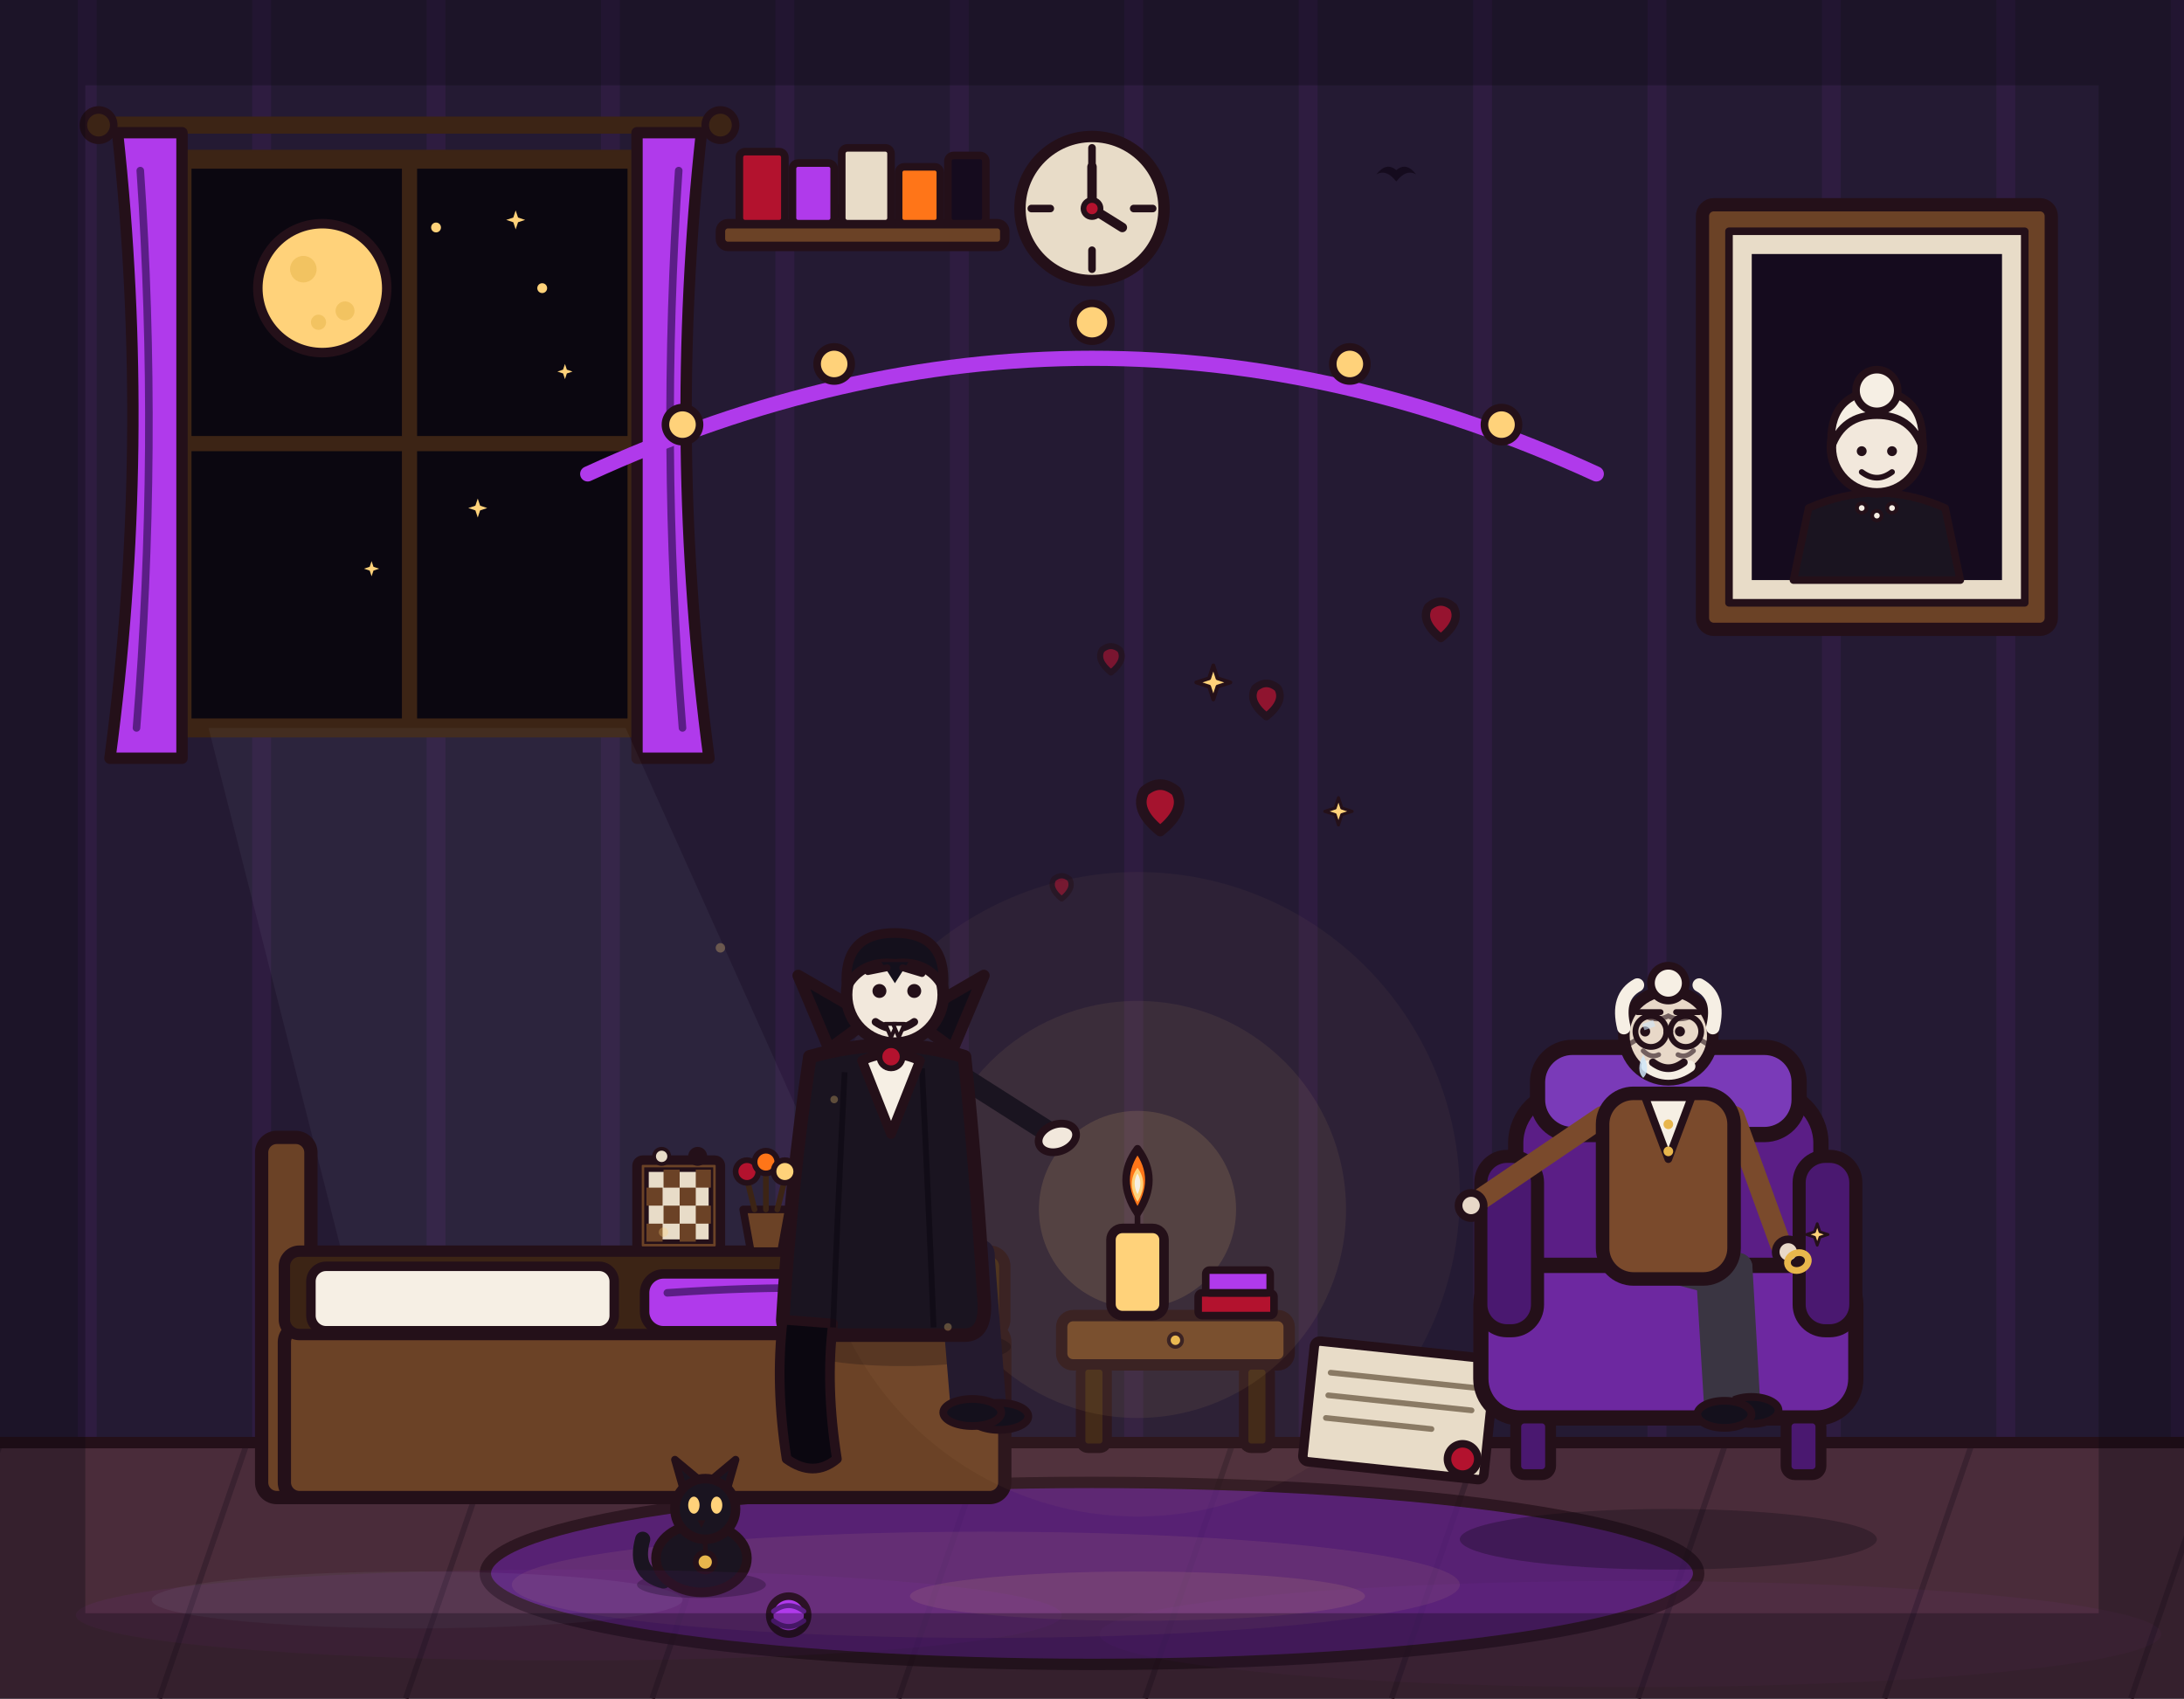
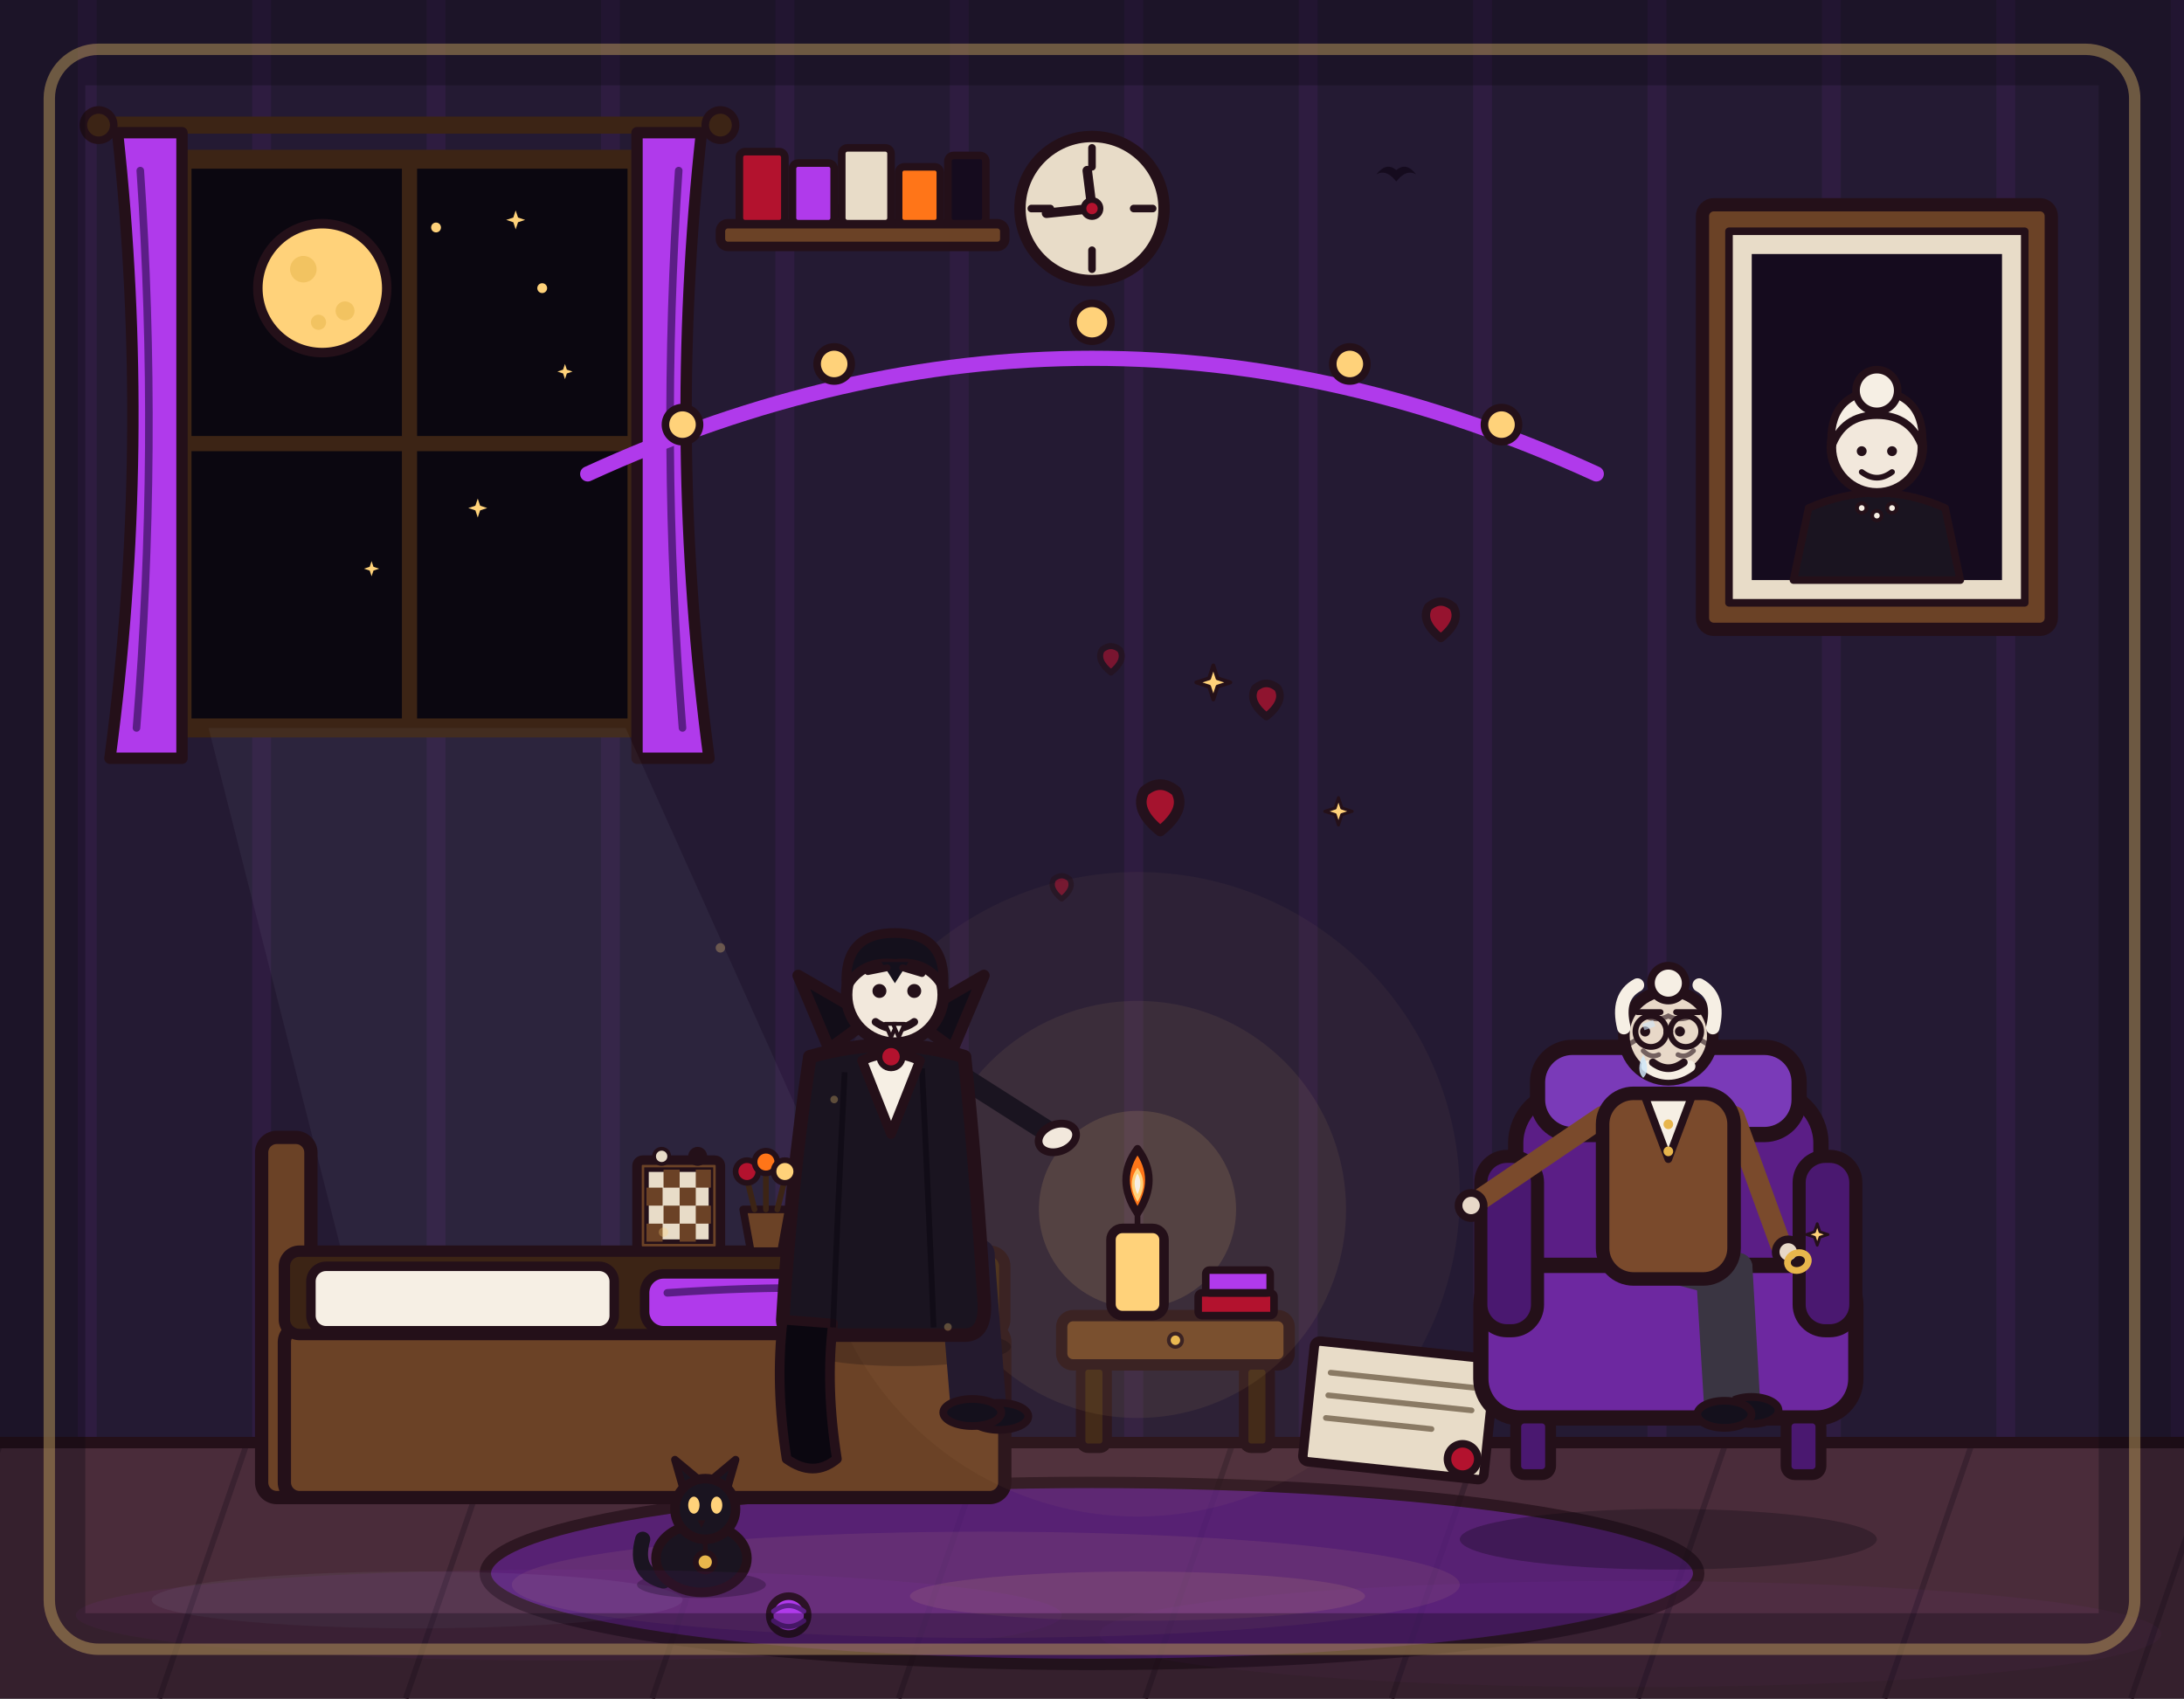
<svg xmlns="http://www.w3.org/2000/svg" viewBox="0 0 1152 896" width="1152" height="896">
  <rect x="0" y="0" width="1152" height="896" fill="#241a33" />
  <path d="M46 0V762M138 0V762M230 0V762M322 0V762M414 0V762M506 0V762M598 0V762M690 0V762M782 0V762M874 0V762M966 0V762M1058 0V762M1150 0V762" stroke="#b03aeb" stroke-width="10" opacity=".07" fill="none" />
  <path d="M0 0 Q7 -9 14 -3 Q21 -9 28 0 Q21 -4 14 5 Q7 -4 0 0 Z" transform="translate(430 112)" fill="#150b1e" />
  <path d="M0 0 Q7 -9 14 -3 Q21 -9 28 0 Q21 -4 14 5 Q7 -4 0 0 Z" transform="translate(726 92) scale(.75)" fill="#150b1e" />
  <line x1="52" y1="66" x2="380" y2="66" stroke="#3c2415" stroke-width="9" stroke-linecap="round" />
  <circle cx="52" cy="66" r="8" fill="#3c2415" stroke="#241019" stroke-width="4" stroke-linejoin="round" />
  <circle cx="380" cy="66" r="8" fill="#3c2415" stroke="#241019" stroke-width="4" stroke-linejoin="round" />
  <rect x="96" y="84" width="240" height="300" fill="#0b0710" stroke="#3c2415" stroke-width="10" stroke-linejoin="round" />
  <circle cx="170" cy="152" r="34" fill="#ffd27a" stroke="#241019" stroke-width="5" stroke-linejoin="round" />
  <circle cx="160" cy="142" r="7" fill="#e8b64c" opacity=".55" />
  <circle cx="182" cy="164" r="5" fill="#e8b64c" opacity=".55" />
  <circle cx="168" cy="170" r="4" fill="#e8b64c" opacity=".55" />
  <path d="M0 -1 L0.25 -0.25 L1 0 L0.25 0.25 L0 1 L-0.25 0.25 L-1 0 L-0.25 -0.25 Z" transform="translate(272 116) scale(5)" fill="#ffd27a" />
  <path d="M0 -1 L0.25 -0.25 L1 0 L0.25 0.25 L0 1 L-0.25 0.25 L-1 0 L-0.25 -0.25 Z" transform="translate(298 196) scale(4)" fill="#ffd27a" />
  <path d="M0 -1 L0.25 -0.25 L1 0 L0.25 0.25 L0 1 L-0.25 0.25 L-1 0 L-0.25 -0.25 Z" transform="translate(252 268) scale(5)" fill="#ffd27a" />
  <path d="M0 -1 L0.25 -0.25 L1 0 L0.25 0.25 L0 1 L-0.25 0.25 L-1 0 L-0.25 -0.25 Z" transform="translate(196 300) scale(4)" fill="#ffd27a" />
  <circle cx="286" cy="152" r="2.6" fill="#ffd27a" />
  <circle cx="230" cy="120" r="2.6" fill="#ffd27a" />
  <line x1="216" y1="84" x2="216" y2="384" stroke="#3c2415" stroke-width="8" />
  <line x1="96" y1="234" x2="336" y2="234" stroke="#3c2415" stroke-width="8" />
  <path d="M62 70 L96 70 L96 400 L58 400 Q80 235 62 70 Z" fill="#b03aeb" stroke="#241019" stroke-width="6" stroke-linejoin="round" />
  <path d="M370 70 L336 70 L336 400 L374 400 Q352 235 370 70 Z" fill="#b03aeb" stroke="#241019" stroke-width="6" stroke-linejoin="round" />
  <path d="M74 90 Q84 235 72 384" fill="none" stroke="#5b1e86" stroke-width="4" stroke-linecap="round" />
  <path d="M358 90 Q348 235 360 384" fill="none" stroke="#5b1e86" stroke-width="4" stroke-linecap="round" />
  <path d="M110 384 L330 384 L560 896 L240 896 Z" fill="#cfe6f8" opacity=".05" />
  <rect x="898" y="108" width="184" height="224" rx="6" fill="#6b4226" stroke="#241019" stroke-width="7" stroke-linejoin="round" />
  <rect x="912" y="122" width="156" height="196" fill="#e8dcc8" stroke="#241019" stroke-width="4" stroke-linejoin="round" />
  <rect x="924" y="134" width="132" height="172" fill="#150b1e" />
  <path d="M946 306 L954 268 Q990 252 1026 268 L1034 306 Z" fill="#1a1420" stroke="#241019" stroke-width="4" stroke-linejoin="round" />
  <circle cx="990" cy="236" r="24" fill="#f2e8dc" stroke="#241019" stroke-width="5" stroke-linejoin="round" />
  <path d="M966 236 Q964 208 990 206 Q1016 208 1014 236 Q1008 219 990 219 Q972 219 966 236 Z" fill="#f6efe4" stroke="#241019" stroke-width="4" stroke-linejoin="round" />
  <circle cx="990" cy="206" r="11" fill="#f6efe4" stroke="#241019" stroke-width="4" stroke-linejoin="round" />
  <circle cx="982" cy="238" r="2.6" fill="#241019" />
  <circle cx="998" cy="238" r="2.6" fill="#241019" />
  <path d="M982 249 Q990 255 998 249" fill="none" stroke="#241019" stroke-width="3" stroke-linecap="round" />
  <circle cx="982" cy="268" r="2.5" fill="#f6efe4" stroke="#241019" stroke-width="2" />
  <circle cx="990" cy="272" r="2.5" fill="#f6efe4" stroke="#241019" stroke-width="2" />
  <circle cx="998" cy="268" r="2.5" fill="#f6efe4" stroke="#241019" stroke-width="2" />
  <circle cx="576" cy="110" r="38" fill="#e8dcc8" stroke="#241019" stroke-width="6" stroke-linejoin="round" />
  <line x1="576" y1="78" x2="576" y2="88" stroke="#241019" stroke-width="4" stroke-linecap="round" />
  <line x1="608" y1="110" x2="598" y2="110" stroke="#241019" stroke-width="4" stroke-linecap="round" />
  <line x1="576" y1="142" x2="576" y2="132" stroke="#241019" stroke-width="4" stroke-linecap="round" />
  <line x1="544" y1="110" x2="554" y2="110" stroke="#241019" stroke-width="4" stroke-linecap="round" />
-   <line x1="576" y1="110" x2="576" y2="88" stroke="#241019" stroke-width="5" stroke-linecap="round" />
-   <line x1="576" y1="110" x2="592" y2="120" stroke="#241019" stroke-width="5" stroke-linecap="round" />
+   <line x1="576" y1="110" x2="573.5" y2="90" stroke="#241019" stroke-width="5" stroke-linecap="round" />
+   <line x1="576" y1="110" x2="552" y2="112.5" stroke="#241019" stroke-width="5" stroke-linecap="round" />
  <circle cx="576" cy="110" r="4.5" fill="#b3122e" stroke="#241019" stroke-width="3" />
  <path d="M310 250 Q576 128 842 250" fill="none" stroke="#b03aeb" stroke-width="8" stroke-linecap="round" />
  <circle cx="360" cy="224" r="9" fill="#ffd27a" stroke="#241019" stroke-width="4" />
  <circle cx="440" cy="192" r="9" fill="#ffd27a" stroke="#241019" stroke-width="4" />
  <circle cx="576" cy="170" r="10" fill="#ffd27a" stroke="#241019" stroke-width="4" />
  <circle cx="712" cy="192" r="9" fill="#ffd27a" stroke="#241019" stroke-width="4" />
  <circle cx="792" cy="224" r="9" fill="#ffd27a" stroke="#241019" stroke-width="4" />
  <rect x="0" y="760" width="1152" height="136" fill="#4a2c3a" />
  <path d="M0 762 L-46 896M130 762 L84 896M260 762 L214 896M390 762 L344 896M520 762 L474 896M650 762 L604 896M780 762 L734 896M910 762 L864 896M1040 762 L994 896M1170 762 L1124 896" stroke="#3a2230" stroke-width="3" fill="none" />
  <line x1="0" y1="761" x2="1152" y2="761" stroke="#241019" stroke-width="6" stroke-linecap="round" />
  <ellipse cx="576" cy="830" rx="320" ry="48" fill="#5b1e86" stroke="#241019" stroke-width="6" stroke-linejoin="round" opacity=".75" />
  <rect x="138" y="600" width="26" height="190" rx="8" fill="#6b4226" stroke="#241019" stroke-width="7" stroke-linejoin="round" />
  <rect x="150" y="700" width="380" height="90" rx="8" fill="#6b4226" stroke="#241019" stroke-width="7" stroke-linejoin="round" />
  <rect x="150" y="660" width="380" height="44" rx="8" fill="#3c2415" stroke="#241019" stroke-width="6" stroke-linejoin="round" />
  <rect x="164" y="668" width="160" height="34" rx="8" fill="#f6efe4" stroke="#241019" stroke-width="5" stroke-linejoin="round" />
  <rect x="340" y="672" width="167" height="30" rx="10" fill="#b03aeb" stroke="#241019" stroke-width="5" stroke-linejoin="round" />
  <path d="M352 682 Q440 676 494 684" fill="none" stroke="#5b1e86" stroke-width="4" stroke-linecap="round" />
  <rect x="560" y="694" width="120" height="26" rx="6" fill="#6b4226" stroke="#241019" stroke-width="6" stroke-linejoin="round" />
  <rect x="570" y="720" width="14" height="44" rx="4" fill="#3c2415" stroke="#241019" stroke-width="5" stroke-linejoin="round" />
  <rect x="656" y="720" width="14" height="44" rx="4" fill="#3c2415" stroke="#241019" stroke-width="5" stroke-linejoin="round" />
  <circle cx="620" cy="707" r="3.5" fill="#e8b64c" stroke="#241019" stroke-width="2" />
  <circle cx="600" cy="630" r="170" fill="#ffd27a" opacity=".04" />
  <circle cx="600" cy="638" r="110" fill="#ffd27a" opacity=".07" />
  <circle cx="600" cy="638" r="52" fill="#ffd27a" opacity=".13" />
  <rect x="632" y="682" width="40" height="12" rx="2" fill="#b3122e" stroke="#241019" stroke-width="4" stroke-linejoin="round" />
  <rect x="636" y="670" width="34" height="12" rx="2" fill="#b03aeb" stroke="#241019" stroke-width="4" stroke-linejoin="round" />
  <rect x="586" y="648" width="28" height="46" rx="6" fill="#ffd27a" stroke="#241019" stroke-width="5" stroke-linejoin="round" />
  <line x1="600" y1="648" x2="600" y2="640" stroke="#241019" stroke-width="3" stroke-linecap="round" />
  <path d="M600 640 Q588 622 600 606 Q612 622 600 640 Z" fill="#ff7518" stroke="#241019" stroke-width="4" stroke-linejoin="round" />
  <path d="M600 634 Q594 624 600 616 Q606 624 600 634 Z" fill="#ffd27a" />
  <path d="M600 630 Q603 624 600 619 Q597 624 600 630 Z" fill="#f6efe4" />
  <g transform="rotate(6 738 744)">
    <rect x="690" y="712" width="96" height="64" rx="3" fill="#e8dcc8" stroke="#241019" stroke-width="5" stroke-linejoin="round" />
    <line x1="700" y1="728" x2="776" y2="728" stroke="#8a7a64" stroke-width="3" stroke-linecap="round" />
    <line x1="700" y1="740" x2="776" y2="740" stroke="#8a7a64" stroke-width="3" stroke-linecap="round" />
    <line x1="700" y1="752" x2="756" y2="752" stroke="#8a7a64" stroke-width="3" stroke-linecap="round" />
    <circle cx="774" cy="766" r="8" fill="#b3122e" stroke="#241019" stroke-width="4" stroke-linejoin="round" />
  </g>
  <ellipse cx="520" cy="836" rx="250" ry="28" fill="#ffd27a" opacity=".08" />
  <ellipse cx="880" cy="812" rx="110" ry="16" fill="#0b0710" opacity=".3" />
  <g transform="translate(880 748) scale(1.15)">
    <rect x="-70" y="-150" width="140" height="110" rx="24" fill="#5b1e86" stroke="#241019" stroke-width="7" stroke-linejoin="round" />
    <rect x="-86" y="-70" width="172" height="70" rx="18" fill="#6d28a0" stroke="#241019" stroke-width="7" stroke-linejoin="round" />
    <rect x="-86" y="-120" width="26" height="80" rx="12" fill="#4a1870" stroke="#241019" stroke-width="6" stroke-linejoin="round" />
    <rect x="60" y="-120" width="26" height="80" rx="12" fill="#4a1870" stroke="#241019" stroke-width="6" stroke-linejoin="round" />
    <rect x="-60" y="-170" width="120" height="40" rx="16" fill="#7a3ab8" stroke="#241019" stroke-width="7" stroke-linejoin="round" />
    <rect x="-70" y="0" width="16" height="26" rx="4" fill="#4a1870" stroke="#241019" stroke-width="5" stroke-linejoin="round" />
    <rect x="54" y="0" width="16" height="26" rx="4" fill="#4a1870" stroke="#241019" stroke-width="5" stroke-linejoin="round" />
  </g>
  <g transform="translate(880 742) scale(1.02)">
    <path d="M-8 -78 L36 -72" fill="none" stroke="#3a3542" stroke-width="15" stroke-linecap="round" />
    <path d="M36 -72 L40 -2" fill="none" stroke="#3a3542" stroke-width="15" stroke-linecap="round" />
    <ellipse cx="43" cy="2" rx="14" ry="7" fill="#14101c" stroke="#241019" stroke-width="4" stroke-linejoin="round" />
    <path d="M-16 -76 L22 -66" fill="none" stroke="#3a3542" stroke-width="15" stroke-linecap="round" />
    <path d="M22 -66 L26 0" fill="none" stroke="#3a3542" stroke-width="15" stroke-linecap="round" />
    <ellipse cx="29" cy="4" rx="14" ry="7" fill="#14101c" stroke="#241019" stroke-width="4" stroke-linejoin="round" />
    <path d="M-34 -150 L-96 -108" fill="none" stroke="#7a4a2c" stroke-width="11" stroke-linecap="round" />
    <circle cx="-102" cy="-104" r="6.5" fill="#e8d8c8" stroke="#241019" stroke-width="4" stroke-linejoin="round" />
    <path d="M34 -150 L58 -84" fill="none" stroke="#7a4a2c" stroke-width="11" stroke-linecap="round" />
    <circle cx="62" cy="-80" r="6.5" fill="#e8d8c8" stroke="#241019" stroke-width="4" stroke-linejoin="round" />
    <rect x="-34" y="-162" width="68" height="96" rx="16" fill="#7a4a2c" stroke="#241019" stroke-width="7" stroke-linejoin="round" />
    <path d="M-12 -160 L0 -128 L12 -160 Z" fill="#f6efe4" stroke="#241019" stroke-width="4" stroke-linejoin="round" />
    <circle cx="0" cy="-146" r="2.5" fill="#e8b64c" />
    <circle cx="0" cy="-132" r="2.5" fill="#e8b64c" />
    <circle cx="0" cy="-192" r="23" fill="#e8d8c8" stroke="#241019" stroke-width="6" stroke-linejoin="round" />
    <circle cx="0" cy="-219" r="9" fill="#f6efe4" stroke="#241019" stroke-width="4" stroke-linejoin="round" />
    <path d="M-23 -196 Q-27 -212 -16 -218" fill="none" stroke="#f6efe4" stroke-width="7" stroke-linecap="round" />
    <path d="M23 -196 Q27 -212 16 -218" fill="none" stroke="#f6efe4" stroke-width="7" stroke-linecap="round" />
    <circle cx="-12" cy="-194" r="2.6" fill="#241019" />
    <circle cx="6" cy="-194" r="2.6" fill="#241019" />
    <circle cx="-9" cy="-194" r="8" fill="none" stroke="#241019" stroke-width="3" stroke-linejoin="round" />
    <circle cx="9" cy="-194" r="8" fill="none" stroke="#241019" stroke-width="3" stroke-linejoin="round" />
    <line x1="-1" y1="-194" x2="1" y2="-194" stroke="#241019" stroke-width="3" stroke-linecap="round" />
    <path d="M-16 -204 L-4 -204 M4 -204 L16 -204" stroke="#241019" stroke-width="3" stroke-linecap="round" />
    <path d="M-13 -184 Q-9 -180 -5 -182 M13 -184 Q9 -180 5 -182" fill="none" stroke="#241019" stroke-width="2.5" opacity=".6" stroke-linecap="round" />
    <path d="M-11 -176 Q0 -168 11 -176" fill="none" stroke="#f6efe4" stroke-width="6" stroke-linecap="round" />
    <path d="M-8 -178 Q0 -172 8 -178" fill="none" stroke="#241019" stroke-width="4" stroke-linecap="round" />
    <path d="M-12 -202 Q-6 -199 0 -202 Q6 -199 12 -202" fill="none" stroke="#241019" stroke-width="2.5" opacity=".6" stroke-linecap="round" />
    <path d="M-16 -190 L-21 -187 M16 -190 L21 -187" stroke="#241019" stroke-width="2.5" opacity=".6" stroke-linecap="round" />
    <path d="M-13 -182 q4 8 0 12 q-4 -4 0 -12 Z" fill="#cfe6f8" opacity=".85" />
    <rect x="-13" y="-199" width="6" height="3.4" fill="#cfe6f8" opacity=".6" transform="rotate(-20 -10 -197)" />
    <ellipse cx="67" cy="-75" rx="5.5" ry="4.5" transform="rotate(-20 67 -75)" fill="none" stroke="#e8b64c" stroke-width="3.5" />
    <path d="M0 -8 L2 -2 L8 0 L2 2 L0 8 L-2 2 L-8 0 L-2 -2 Z" transform="translate(77 -89) scale(.7)" fill="#ffd27a" stroke="#241019" stroke-width="2" stroke-linejoin="round" />
  </g>
  <g transform="translate(470 688) scale(1.02)">
    <ellipse cx="6" cy="22" rx="56" ry="10" fill="#0b0710" opacity=".25" />
    <path d="M-4 -34 L46 -26" fill="none" stroke="#241a2e" stroke-width="15" stroke-linecap="round" />
    <path d="M46 -26 L52 52" fill="none" stroke="#241a2e" stroke-width="15" stroke-linecap="round" />
    <ellipse cx="56" cy="58" rx="15" ry="7" fill="#14101c" stroke="#241019" stroke-width="4" stroke-linejoin="round" />
    <path d="M-12 -32 L32 -22" fill="none" stroke="#241a2e" stroke-width="15" stroke-linecap="round" />
    <path d="M32 -22 L38 50" fill="none" stroke="#241a2e" stroke-width="15" stroke-linecap="round" />
    <ellipse cx="42" cy="56" rx="15" ry="7" fill="#14101c" stroke="#241019" stroke-width="4" stroke-linejoin="round" />
    <path d="M-36 -118 L-16 -52" fill="none" stroke="#1a1420" stroke-width="11" stroke-linecap="round" />
    <circle cx="-14" cy="-48" r="7" fill="#f2e8dc" stroke="#241019" stroke-width="4" stroke-linejoin="round" />
    <path d="M36 -118 L80 -90" fill="none" stroke="#1a1420" stroke-width="11" stroke-linecap="round" />
    <ellipse cx="86" cy="-86" rx="10" ry="7" transform="rotate(-20 86 -86)" fill="#f2e8dc" stroke="#241019" stroke-width="4" stroke-linejoin="round" />
    <path d="M-42 -128 Q-52 -60 -56 8 Q-56 16 -44 16 L38 16 Q50 16 48 -4 Q44 -70 38 -128 Q0 -140 -42 -128 Z" fill="#1a1420" stroke="#241019" stroke-width="7" stroke-linejoin="round" />
    <path d="M-56 8 Q-60 42 -54 80 Q-40 90 -28 80 Q-34 42 -30 10 Z" fill="#0b0710" stroke="#241019" stroke-width="5" stroke-linejoin="round" />
    <path d="M-24 -120 Q-28 -40 -30 12 M16 -122 Q20 -40 22 12" fill="none" stroke="#0b0710" stroke-width="3" opacity=".6" />
    <path d="M-32 -132 L-48 -170 L-10 -148 Z" fill="#120d18" stroke="#241019" stroke-width="6" stroke-linejoin="round" />
    <path d="M32 -132 L48 -170 L10 -148 Z" fill="#120d18" stroke="#241019" stroke-width="6" stroke-linejoin="round" />
    <path d="M-15 -126 L0 -88 L15 -126 Q0 -133 -15 -126 Z" fill="#f6efe4" stroke="#241019" stroke-width="5" stroke-linejoin="round" />
    <circle cx="2" cy="-160" r="25" fill="#f2e8dc" stroke="#241019" stroke-width="6" stroke-linejoin="round" />
    <path d="M-23 -164 Q-25 -192 2 -192 Q29 -192 27 -164 Q19 -178 2 -176 Q-15 -178 -23 -164 Z" fill="#14101c" stroke="#241019" stroke-width="5" stroke-linejoin="round" />
    <path d="M-5 -177 L2 -166 L9 -177 Z" fill="#14101c" />
    <circle cx="-6" cy="-162" r="3.6" fill="#241019" />
    <circle cx="12" cy="-162" r="3.6" fill="#241019" />
    <path d="M-12 -172 L-2 -174 M6 -174 L16 -171" stroke="#241019" stroke-width="3.5" stroke-linecap="round" />
    <path d="M-8 -146 Q2 -139 12 -146" fill="none" stroke="#241019" stroke-width="4" stroke-linecap="round" />
    <path d="M-3 -145 L0 -138 L3 -145 Z" fill="#f6efe4" stroke="#241019" stroke-width="2" stroke-linejoin="round" />
    <path d="M1 -145 L4 -138 L7 -145 Z" fill="#f6efe4" stroke="#241019" stroke-width="2" stroke-linejoin="round" />
    <circle cx="0" cy="-128" r="6" fill="#b3122e" stroke="#241019" stroke-width="3" stroke-linejoin="round" />
  </g>
  <path d="M0 6 Q-10 -2 -6 -9 Q0 -14 6 -9 Q10 -2 0 6 Z" transform="translate(612 430) scale(1.4)" fill="#b3122e" stroke="#241019" stroke-width="4" stroke-linejoin="round" opacity=".9" />
  <path d="M0 6 Q-10 -2 -6 -9 Q0 -14 6 -9 Q10 -2 0 6 Z" transform="translate(668 372)" fill="#b3122e" stroke="#241019" stroke-width="4" stroke-linejoin="round" opacity=".75" />
  <path d="M0 6 Q-10 -2 -6 -9 Q0 -14 6 -9 Q10 -2 0 6 Z" transform="translate(586 350) scale(.8)" fill="#b3122e" stroke="#241019" stroke-width="4" stroke-linejoin="round" opacity=".6" />
  <g>
    <rect x="336" y="612" width="44" height="48" rx="3" fill="#6b4226" stroke="#241019" stroke-width="5" stroke-linejoin="round" />
    <rect x="341" y="617" width="34" height="38" fill="#e8dcc8" stroke="#241019" stroke-width="2.4" />
    <rect x="350" y="617" width="8.5" height="9.5" fill="#6b4226" />
    <rect x="367" y="617" width="8" height="9.5" fill="#6b4226" />
    <rect x="341" y="626.5" width="8.5" height="9.5" fill="#6b4226" />
    <rect x="358.5" y="626.5" width="8.5" height="9.5" fill="#6b4226" />
    <rect x="350" y="636" width="8.5" height="9.5" fill="#6b4226" />
    <rect x="367" y="636" width="8" height="9.5" fill="#6b4226" />
    <rect x="341" y="645.5" width="8.5" height="9.5" fill="#6b4226" />
    <rect x="358.5" y="645.5" width="8.5" height="9.5" fill="#6b4226" />
    <circle cx="349" cy="610" r="4" fill="#e8dcc8" stroke="#241019" stroke-width="2" />
    <circle cx="368" cy="610" r="4" fill="#241019" stroke="#241019" stroke-width="2" />
  </g>
  <path d="M0 6 Q-10 -2 -6 -9 Q0 -14 6 -9 Q10 -2 0 6 Z" transform="translate(760 330) scale(1.1)" fill="#b3122e" stroke="#241019" stroke-width="4" stroke-linejoin="round" opacity=".8" />
  <path d="M0 6 Q-10 -2 -6 -9 Q0 -14 6 -9 Q10 -2 0 6 Z" transform="translate(560 470) scale(.7)" fill="#b3122e" stroke="#241019" stroke-width="4" stroke-linejoin="round" opacity=".55" />
  <path d="M0 -9 L2.2 -2.2 L9 0 L2.2 2.2 L0 9 L-2.2 2.2 L-9 0 L-2.2 -2.2 Z" transform="translate(640 360)" fill="#ffd27a" stroke="#241019" stroke-width="2" stroke-linejoin="round" />
  <path d="M0 -9 L2.2 -2.2 L9 0 L2.2 2.2 L0 9 L-2.2 2.2 L-9 0 L-2.2 -2.2 Z" transform="translate(706 428) scale(.8)" fill="#ffd27a" stroke="#241019" stroke-width="2" stroke-linejoin="round" />
  <ellipse cx="600" cy="842" rx="120" ry="13" fill="#ffd27a" opacity=".1" />
  <ellipse cx="220" cy="844" rx="140" ry="15" fill="#cfe6f8" opacity=".06" />
  <g transform="translate(416 852)">
    <circle r="10" fill="#b03aeb" stroke="#241019" stroke-width="4" />
    <path d="M-8 -2 Q0 -8 8 -2 M-8 3 Q0 9 8 3" fill="none" stroke="#5b1e86" stroke-width="2.6" stroke-linecap="round" />
  </g>
  <g>
    <rect x="380" y="118" width="150" height="12" rx="4" fill="#6b4226" stroke="#241019" stroke-width="5" stroke-linejoin="round" />
    <rect x="390" y="80" width="24" height="38" rx="3" fill="#b3122e" stroke="#241019" stroke-width="4" stroke-linejoin="round" />
    <rect x="418" y="86" width="22" height="32" rx="3" fill="#b03aeb" stroke="#241019" stroke-width="4" stroke-linejoin="round" />
    <rect x="444" y="78" width="26" height="40" rx="3" fill="#e8dcc8" stroke="#241019" stroke-width="4" stroke-linejoin="round" />
    <rect x="474" y="88" width="22" height="30" rx="3" fill="#ff7518" stroke="#241019" stroke-width="4" stroke-linejoin="round" />
    <rect x="500" y="82" width="20" height="36" rx="3" fill="#150b1e" stroke="#241019" stroke-width="4" stroke-linejoin="round" />
  </g>
  <g transform="translate(404 660)">
    <path d="M-12 -22 L12 -22 L8 0 L-8 0 Z" fill="#6b4226" stroke="#241019" stroke-width="4" stroke-linejoin="round" />
    <line x1="-6" y1="-22" x2="-10" y2="-38" stroke="#3c2415" stroke-width="3" stroke-linecap="round" />
    <line x1="0" y1="-22" x2="0" y2="-42" stroke="#3c2415" stroke-width="3" stroke-linecap="round" />
    <line x1="6" y1="-22" x2="10" y2="-38" stroke="#3c2415" stroke-width="3" stroke-linecap="round" />
    <circle cx="-10" cy="-42" r="6" fill="#b3122e" stroke="#241019" stroke-width="3" />
    <circle cx="0" cy="-47" r="6" fill="#ff7518" stroke="#241019" stroke-width="3" />
    <circle cx="10" cy="-42" r="6" fill="#ffd27a" stroke="#241019" stroke-width="3" />
  </g>
  <g transform="translate(370 830)">
    <ellipse cx="0" cy="6" rx="34" ry="7" fill="#0b0710" opacity=".3" />
    <path d="M-20 4 Q-36 0 -31 -18" fill="none" stroke="#1a1420" stroke-width="8" stroke-linecap="round" />
    <ellipse cx="0" cy="-8" rx="24" ry="18" fill="#1a1420" stroke="#241019" stroke-width="5" stroke-linejoin="round" />
    <circle cx="2" cy="-34" r="16" fill="#1a1420" stroke="#241019" stroke-width="5" stroke-linejoin="round" />
    <path d="M-10 -46 L-14 -60 L-2 -50 Z" fill="#1a1420" stroke="#241019" stroke-width="4" stroke-linejoin="round" />
    <path d="M14 -46 L18 -60 L6 -50 Z" fill="#1a1420" stroke="#241019" stroke-width="4" stroke-linejoin="round" />
    <ellipse cx="-4" cy="-36" rx="3" ry="4.5" fill="#ffd27a" />
    <ellipse cx="8" cy="-36" rx="3" ry="4.5" fill="#ffd27a" />
    <path d="M-2 -28 L2 -28 L0 -24 Z" fill="#241019" />
    <line x1="2" y1="-18" x2="2" y2="-10" stroke="#241019" stroke-width="2.5" />
    <circle cx="2" cy="-6" r="5" fill="#e8b64c" stroke="#241019" stroke-width="3" />
  </g>
  <ellipse cx="300" cy="852" rx="260" ry="24" fill="#b03aeb" opacity=".06" />
  <ellipse cx="860" cy="862" rx="280" ry="28" fill="#b03aeb" opacity=".05" />
  <g fill="#ffd27a" opacity=".3">
    <circle cx="380" cy="500" r="2.5" />
    <circle cx="440" cy="580" r="2" />
    <circle cx="350" cy="650" r="2.5" />
    <circle cx="500" cy="700" r="2" />
  </g>
+   <rect x="26" y="26" width="1100" height="844" rx="26" fill="none" stroke="#ffd27a" stroke-width="6" opacity=".55" />
  <rect x="0" y="0" width="1152" height="896" fill="none" stroke="#0b0710" stroke-width="90" opacity=".32" />
</svg>
